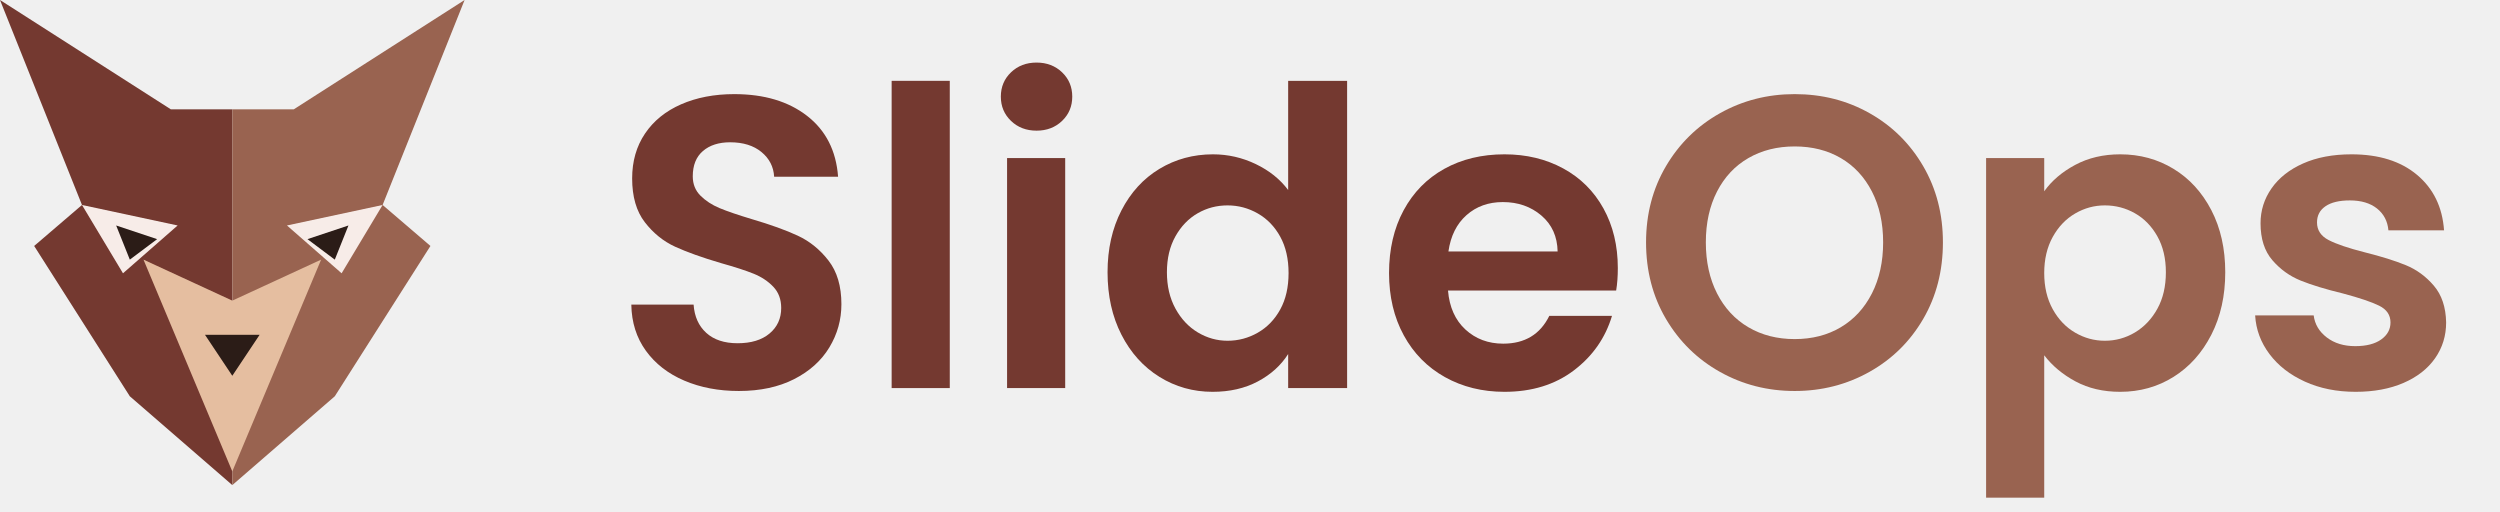
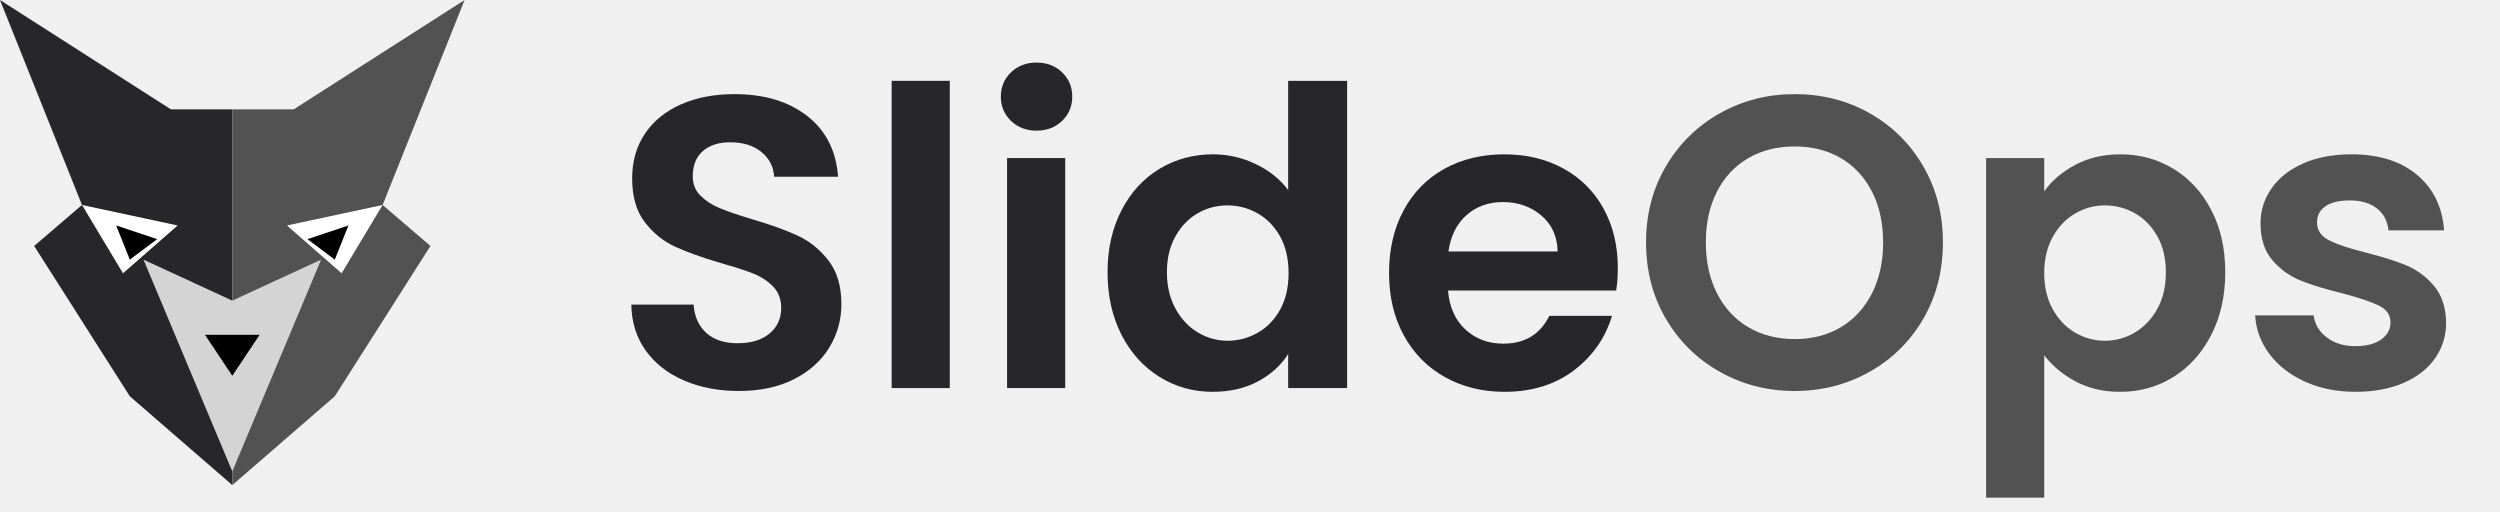
<svg xmlns="http://www.w3.org/2000/svg" width="577.2" height="118" viewBox="0 0 577.2 118">
  <g transform="translate(-25.239,-23.662) scale(1.57746)">
    <g transform="translate(0.0,0)">
-       <polygon points="50,31 41,31 16,15 28,45 21,51 35,73 50,86" fill="#743930" />
+       <polygon points="50,31 41,31 16,15 28,45 21,51 35,73 50,86" fill="#27272a" />
    </g>
    <g transform="translate(0.0,0)">
-       <polygon points="50,31 59,31 84,15 72,45 79,51 65,73 50,86" fill="#996350" />
+       <polygon points="50,31 59,31 84,15 72,45 79,51 65,73 50,86" fill="#525252" />
    </g>
    <g transform="translate(50,62) scale(1.0) translate(-50,-62)">
-       <polygon points="37,53 50,59 63,53 50,84" fill="#e5bea0" />
+       <polygon points="37,53 50,59 63,53 50,84" fill="#d4d4d4" />
    </g>
    <g opacity="1.0">
-       <polygon points="28,45 42,48 34,55" fill="#f7ece8" />
-       <polygon points="72,45 58,48 66,55" fill="#f7ece8" />
-       <polygon points="33,48 39,50 35,53" fill="#2b1c17" />
-       <polygon points="67,48 61,50 65,53" fill="#2b1c17" />
+       <polygon points="28,45 42,48 34,55" fill="#ffffff" />
+       <polygon points="72,45 58,48 66,55" fill="#ffffff" />
+       <polygon points="33,48 39,50 35,53" fill="#000000" />
+       <polygon points="67,48 61,50 65,53" fill="#000000" />
    </g>
-     <polygon points="46,64 54,64 50,70" fill="#2b1c17" opacity="1.0" />
+     <polygon points="46,64 54,64 50,70" fill="#000000" opacity="1.0" />
  </g>
  <g transform="translate(140.87,22.40)">
    <g transform="translate(0,67.20) scale(0.09586,-0.09586)">
-       <path d="M51 201H201Q204 158 231.5 133.0Q259 108 307 108Q356 108 384.0 131.5Q412 155 412 193Q412 224 393.0 244.0Q374 264 345.5 275.5Q317 287 267 301Q199 321 156.5 340.5Q114 360 83.5 399.5Q53 439 53 505Q53 567 84.0 613.0Q115 659 171.0 683.5Q227 708 299 708Q407 708 474.5 655.5Q542 603 549 509H395Q393 545 364.5 568.5Q336 592 289 592Q248 592 223.5 571.0Q199 550 199 510Q199 482 217.5 463.5Q236 445 263.5 433.5Q291 422 341 407Q409 387 452.0 367.0Q495 347 526.0 307.0Q557 267 557 202Q557 146 528.0 98.0Q499 50 443.0 21.5Q387 -7 310 -7Q237 -7 178.5 18.0Q120 43 86.0 90.0Q52 137 51 201Z" fill="#743930" transform="translate(0.0,0)" />
-       <path d="M209 740V0H69V740Z" fill="#743930" transform="translate(609.0,0)" />
-       <path d="M54 702Q54 737 78.5 760.5Q103 784 140 784Q177 784 201.5 760.5Q226 737 226 702Q226 667 201.5 643.5Q177 620 140 620Q103 620 78.5 643.5Q54 667 54 702ZM209 554V0H69V554Z" fill="#743930" transform="translate(887.0,0)" />
-       <path d="M287 563Q341 563 390.0 539.5Q439 516 468 477V740H610V0H468V82Q442 41 395.0 16.0Q348 -9 286 -9Q216 -9 158.0 27.0Q100 63 66.5 128.5Q33 194 33 279Q33 363 66.5 428.0Q100 493 158.0 528.0Q216 563 287 563ZM322 440Q283 440 250.0 421.0Q217 402 196.5 365.5Q176 329 176 279Q176 229 196.5 191.5Q217 154 250.5 134.0Q284 114 322 114Q361 114 395.0 133.5Q429 153 449.0 189.5Q469 226 469 277Q469 328 449.0 364.5Q429 401 395.0 420.5Q361 440 322 440Z" fill="#743930" transform="translate(1165.0,0)" />
-       <path d="M580 235H175Q180 175 217.0 141.0Q254 107 308 107Q386 107 419 174H570Q546 94 478.0 42.5Q410 -9 311 -9Q231 -9 167.5 26.5Q104 62 68.5 127.0Q33 192 33 277Q33 363 68.0 428.0Q103 493 166.0 528.0Q229 563 311 563Q390 563 452.5 529.0Q515 495 549.5 432.5Q584 370 584 289Q584 259 580 235ZM439 329Q438 383 400.0 415.5Q362 448 307 448Q255 448 219.5 416.5Q184 385 176 329Z" fill="#743930" transform="translate(1843.0,0)" />
-       <path d="M35 351Q35 453 83.0 534.5Q131 616 213.0 662.0Q295 708 393 708Q492 708 573.5 662.0Q655 616 702.5 534.5Q750 453 750 351Q750 248 702.5 166.5Q655 85 573.0 39.0Q491 -7 393 -7Q295 -7 213.0 39.0Q131 85 83.0 166.5Q35 248 35 351ZM606 351Q606 421 579.0 473.5Q552 526 504.0 554.0Q456 582 393 582Q330 582 281.5 554.0Q233 526 206.0 473.5Q179 421 179 351Q179 281 206.0 228.0Q233 175 281.5 146.5Q330 118 393 118Q456 118 504.0 146.5Q552 175 579.0 228.0Q606 281 606 351Z" fill="#996350" transform="translate(2460.0,0)" />
-       <path d="M392 563Q463 563 520.5 528.0Q578 493 611.5 428.5Q645 364 645 279Q645 194 611.5 128.5Q578 63 520.5 27.0Q463 -9 392 -9Q331 -9 284.5 16.0Q238 41 209 79V-264H69V554H209V474Q236 512 283.5 537.5Q331 563 392 563ZM355 440Q317 440 283.5 420.5Q250 401 229.5 364.0Q209 327 209 277Q209 227 229.5 190.0Q250 153 283.5 133.5Q317 114 355 114Q394 114 427.5 134.0Q461 154 481.5 191.0Q502 228 502 279Q502 329 481.5 365.5Q461 402 427.5 421.0Q394 440 355 440Z" fill="#996350" transform="translate(3245.0,0)" />
-       <path d="M39 175H180Q184 143 211.5 122.0Q239 101 280 101Q320 101 342.5 117.0Q365 133 365 158Q365 185 337.5 198.5Q310 212 250 228Q188 243 148.5 259.0Q109 275 80.5 308.0Q52 341 52 397Q52 443 78.5 481.0Q105 519 154.5 541.0Q204 563 271 563Q370 563 429.0 513.5Q488 464 494 380H360Q357 413 332.5 432.5Q308 452 267 452Q229 452 208.5 438.0Q188 424 188 399Q188 371 216.0 356.5Q244 342 303 327Q363 312 402.0 296.0Q441 280 469.5 246.5Q498 213 499 158Q499 110 472.5 72.0Q446 34 396.5 12.5Q347 -9 281 -9Q213 -9 159.0 15.5Q105 40 73.5 82.0Q42 124 39 175Z" fill="#996350" transform="translate(3923.0,0)" />
+       <path d="M51 201H201Q204 158 231.5 133.0Q259 108 307 108Q356 108 384.0 131.5Q412 155 412 193Q412 224 393.0 244.0Q374 264 345.5 275.5Q317 287 267 301Q199 321 156.5 340.5Q114 360 83.5 399.5Q53 439 53 505Q53 567 84.0 613.0Q115 659 171.0 683.5Q227 708 299 708Q407 708 474.5 655.5Q542 603 549 509H395Q393 545 364.5 568.5Q336 592 289 592Q248 592 223.5 571.0Q199 550 199 510Q199 482 217.5 463.5Q236 445 263.5 433.5Q291 422 341 407Q409 387 452.0 367.0Q495 347 526.0 307.0Q557 267 557 202Q557 146 528.0 98.0Q499 50 443.0 21.5Q387 -7 310 -7Q237 -7 178.5 18.0Q120 43 86.0 90.0Q52 137 51 201Z" fill="#27272a" transform="translate(0.0,0)" />
+       <path d="M209 740V0H69V740Z" fill="#27272a" transform="translate(609.0,0)" />
+       <path d="M54 702Q54 737 78.5 760.5Q103 784 140 784Q177 784 201.5 760.5Q226 737 226 702Q226 667 201.5 643.5Q177 620 140 620Q103 620 78.5 643.5Q54 667 54 702ZM209 554V0H69V554Z" fill="#27272a" transform="translate(887.0,0)" />
+       <path d="M287 563Q341 563 390.0 539.5Q439 516 468 477V740H610V0H468V82Q442 41 395.0 16.0Q348 -9 286 -9Q216 -9 158.0 27.0Q100 63 66.5 128.5Q33 194 33 279Q33 363 66.5 428.0Q100 493 158.0 528.0Q216 563 287 563ZM322 440Q283 440 250.0 421.0Q217 402 196.5 365.5Q176 329 176 279Q176 229 196.5 191.5Q217 154 250.5 134.0Q284 114 322 114Q361 114 395.0 133.5Q429 153 449.0 189.5Q469 226 469 277Q469 328 449.0 364.5Q429 401 395.0 420.5Q361 440 322 440Z" fill="#27272a" transform="translate(1165.0,0)" />
+       <path d="M580 235H175Q180 175 217.0 141.0Q254 107 308 107Q386 107 419 174H570Q546 94 478.0 42.5Q410 -9 311 -9Q231 -9 167.5 26.5Q104 62 68.5 127.0Q33 192 33 277Q33 363 68.0 428.0Q103 493 166.0 528.0Q229 563 311 563Q390 563 452.5 529.0Q515 495 549.5 432.5Q584 370 584 289Q584 259 580 235ZM439 329Q438 383 400.0 415.5Q362 448 307 448Q255 448 219.5 416.5Q184 385 176 329Z" fill="#27272a" transform="translate(1843.0,0)" />
+       <path d="M35 351Q35 453 83.0 534.5Q131 616 213.0 662.0Q295 708 393 708Q492 708 573.5 662.0Q655 616 702.5 534.5Q750 453 750 351Q750 248 702.5 166.5Q655 85 573.0 39.0Q491 -7 393 -7Q295 -7 213.0 39.0Q131 85 83.0 166.5Q35 248 35 351ZM606 351Q606 421 579.0 473.5Q552 526 504.0 554.0Q456 582 393 582Q330 582 281.5 554.0Q233 526 206.0 473.5Q179 421 179 351Q179 281 206.0 228.0Q233 175 281.5 146.5Q330 118 393 118Q456 118 504.0 146.5Q552 175 579.0 228.0Q606 281 606 351Z" fill="#525252" transform="translate(2460.0,0)" />
+       <path d="M392 563Q463 563 520.5 528.0Q578 493 611.5 428.5Q645 364 645 279Q645 194 611.5 128.5Q578 63 520.5 27.0Q463 -9 392 -9Q331 -9 284.5 16.0Q238 41 209 79V-264H69V554H209V474Q236 512 283.5 537.5Q331 563 392 563ZM355 440Q317 440 283.5 420.5Q250 401 229.5 364.0Q209 327 209 277Q209 227 229.5 190.0Q250 153 283.5 133.5Q317 114 355 114Q394 114 427.5 134.0Q461 154 481.5 191.0Q502 228 502 279Q502 329 481.5 365.5Q461 402 427.5 421.0Q394 440 355 440Z" fill="#525252" transform="translate(3245.0,0)" />
+       <path d="M39 175H180Q184 143 211.5 122.0Q239 101 280 101Q320 101 342.5 117.0Q365 133 365 158Q365 185 337.5 198.5Q310 212 250 228Q188 243 148.5 259.0Q109 275 80.5 308.0Q52 341 52 397Q52 443 78.5 481.0Q105 519 154.5 541.0Q204 563 271 563Q370 563 429.0 513.5Q488 464 494 380H360Q357 413 332.5 432.5Q308 452 267 452Q229 452 208.5 438.0Q188 424 188 399Q188 371 216.0 356.5Q244 342 303 327Q363 312 402.0 296.0Q441 280 469.5 246.5Q498 213 499 158Q499 110 472.5 72.0Q446 34 396.5 12.5Q347 -9 281 -9Q213 -9 159.0 15.5Q105 40 73.5 82.0Q42 124 39 175Z" fill="#525252" transform="translate(3923.0,0)" />
    </g>
  </g>
</svg>
